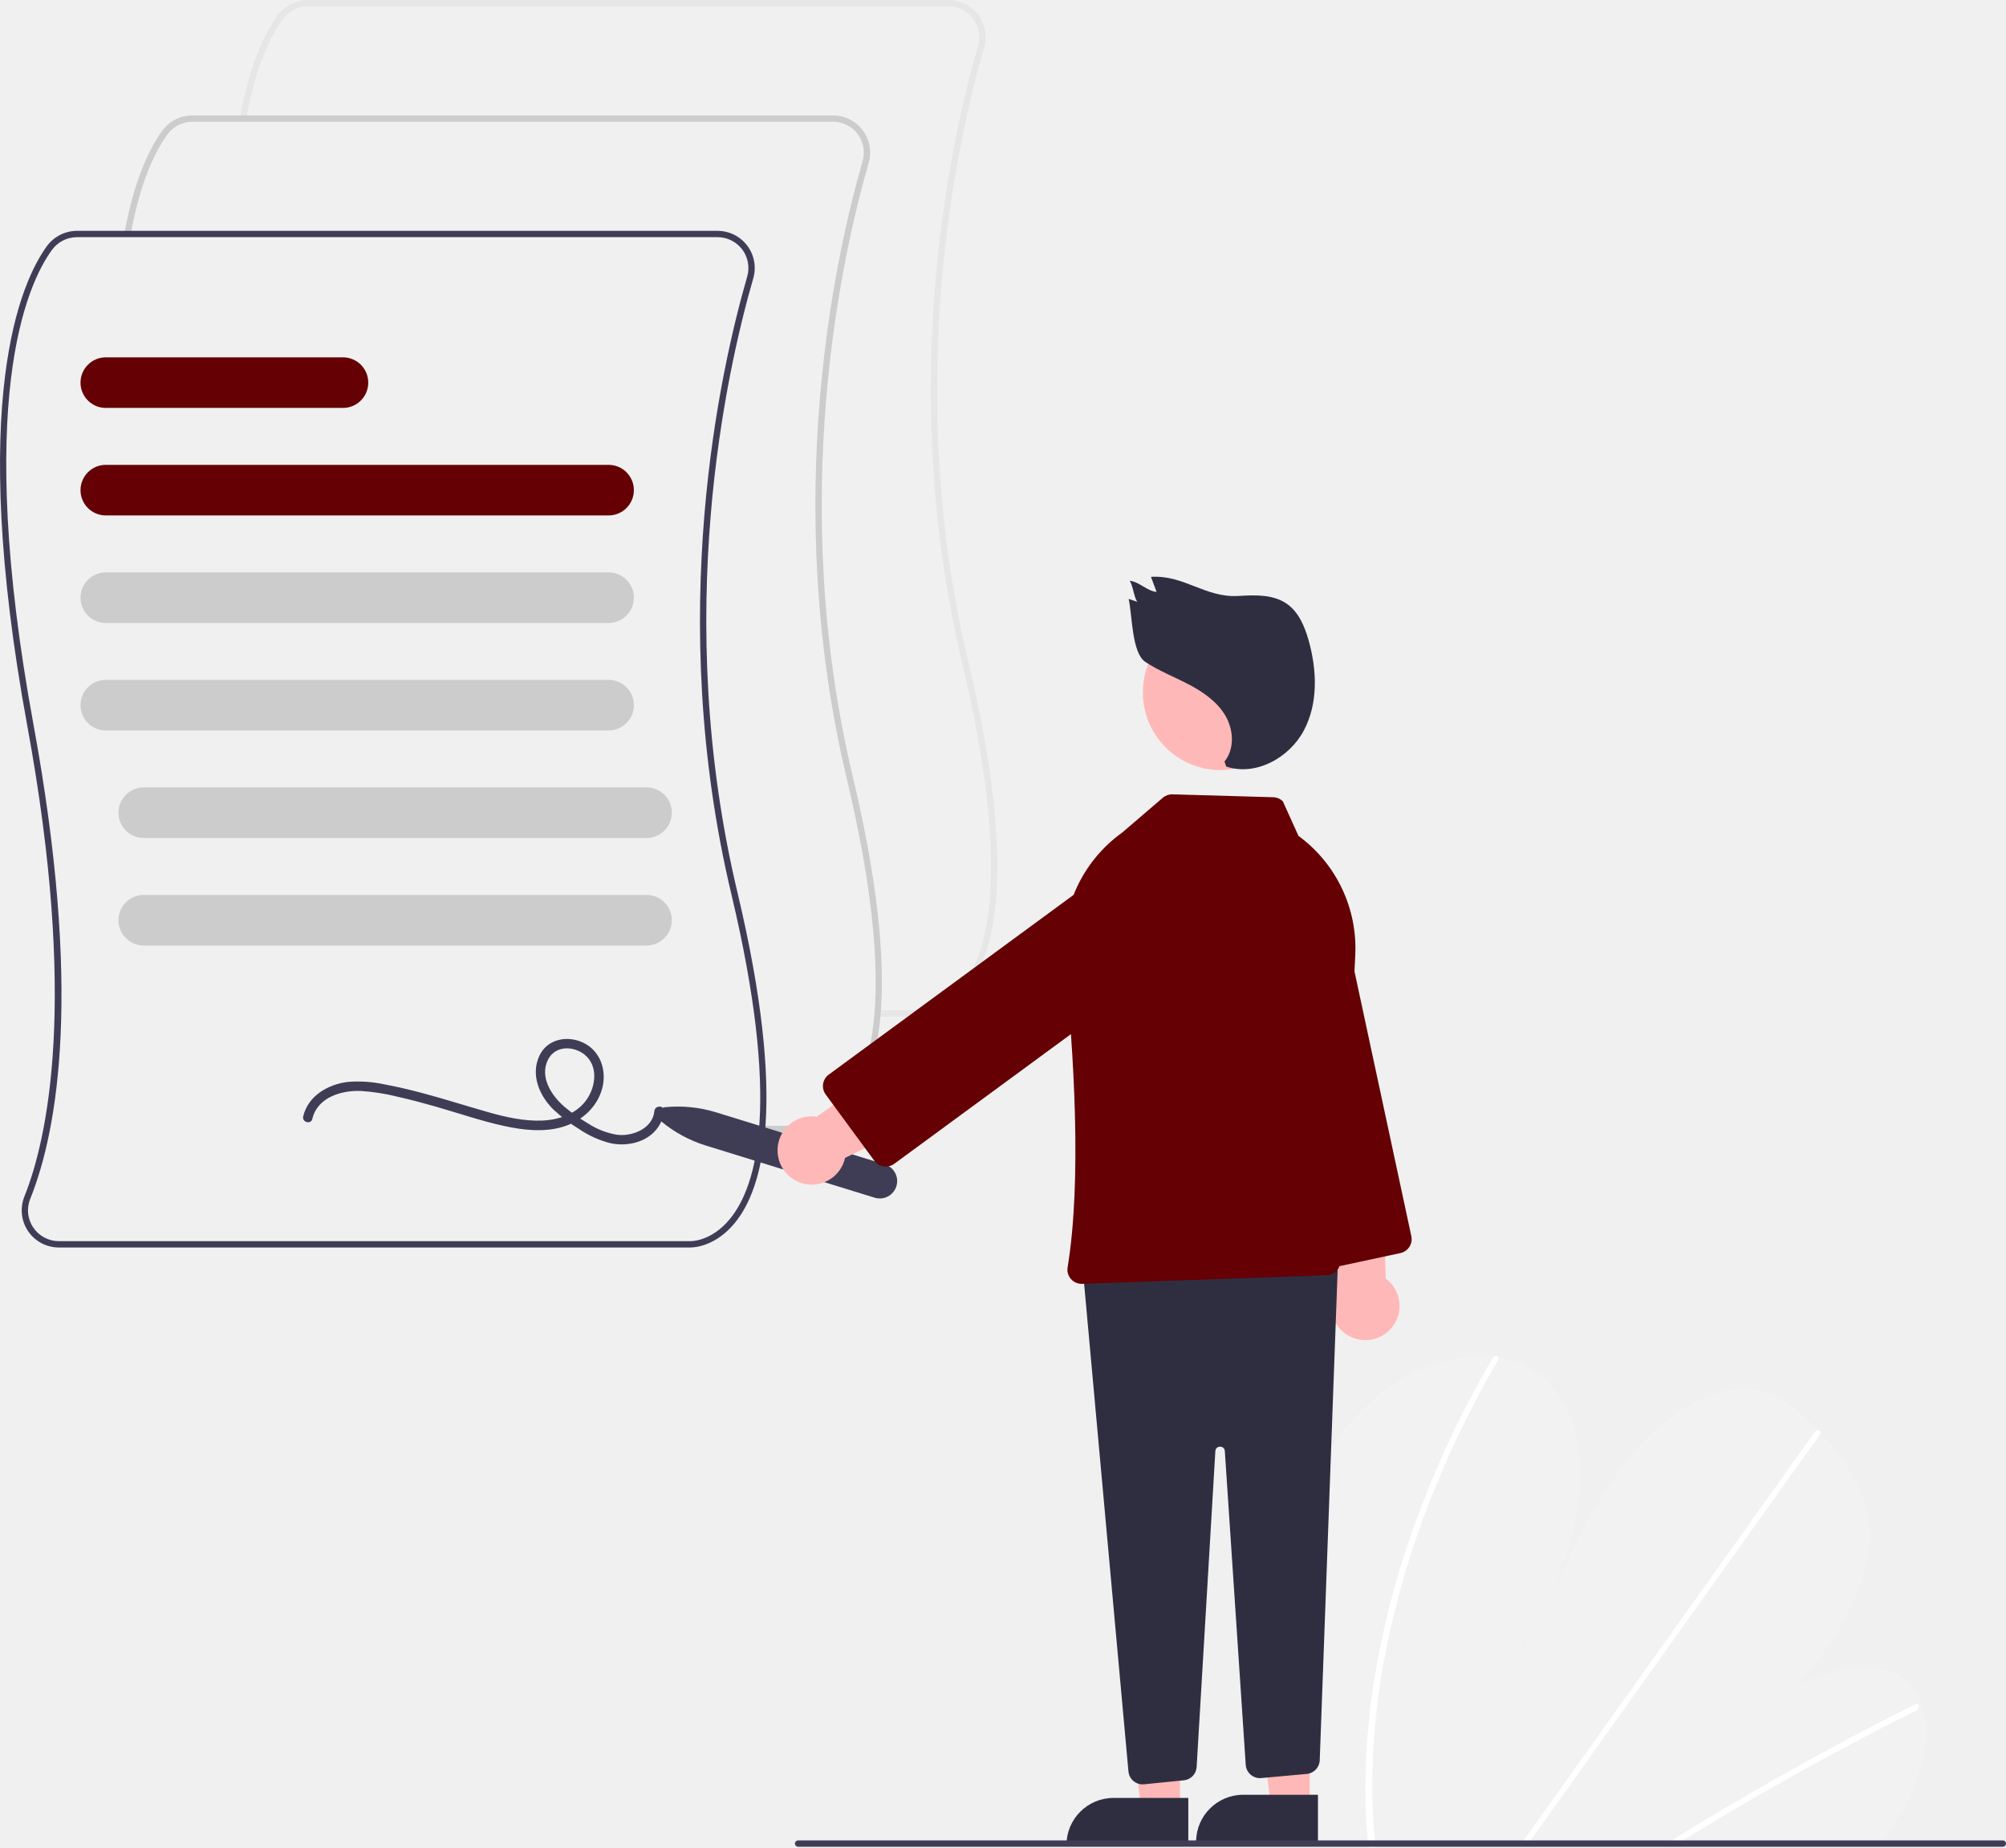
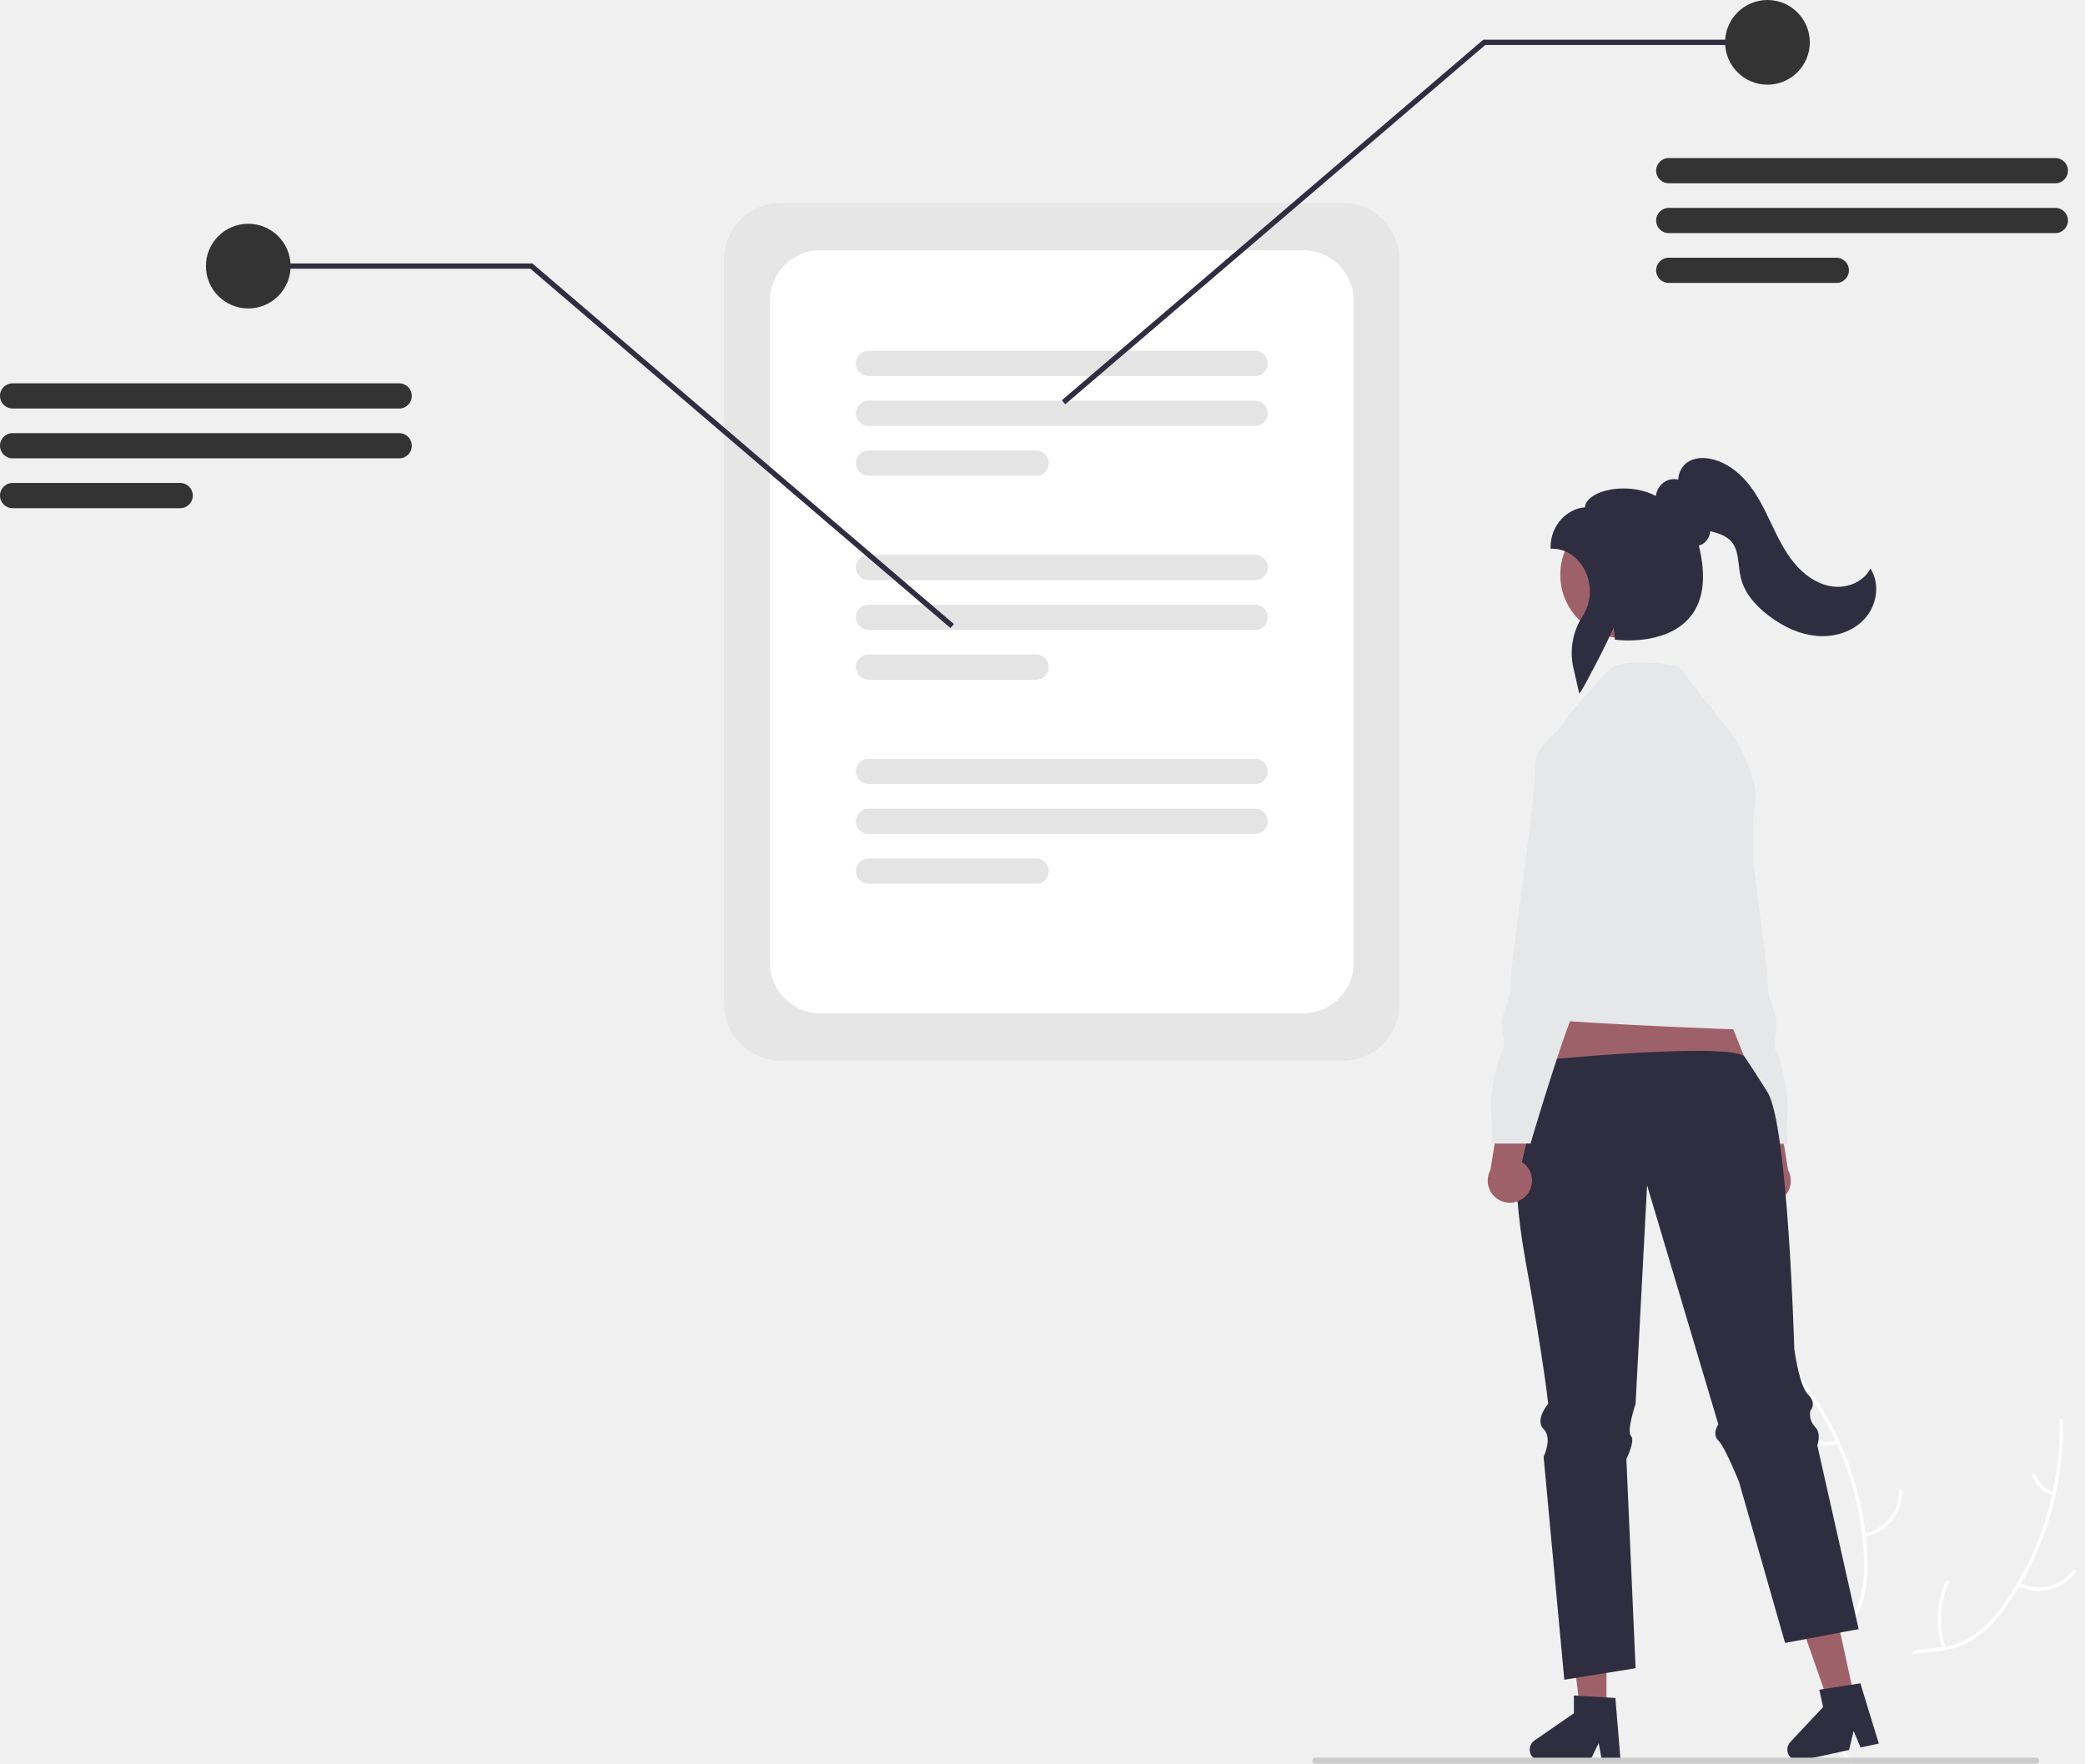
- <svg xmlns="http://www.w3.org/2000/svg" id="faaae39e-6d1f-40c0-bc77-dd3f36c97390" data-name="Layer 1" width="634.387" height="584.35" viewBox="0 0 634.387 584.35">
-   <path d="M574.1,479.328c-.113,0-.185-.003-.209-.004l-13.564.001v-2H573.94c.315.011,6.746.193,12.671-6.997,8.83-10.715,16.081-37.24.481-102.756-20.975-88.096-3.481-165.923,5.014-195.295a9.752,9.752,0,0,0-9.383-12.452H380.148a9.796,9.796,0,0,0-7.9,4.021c-3.599,4.95-8.537,14.46-11.627,31.655l-1.968-.354c3.157-17.569,8.256-27.358,11.978-32.478a11.801,11.801,0,0,1,9.517-4.845H582.723a11.753,11.753,0,0,1,11.304,15.007c-8.451,29.22-25.855,106.644-4.989,194.277,15.818,66.438,8.214,93.537-.951,104.572C582.043,478.959,575.382,479.328,574.1,479.328Z" transform="translate(-282.8063 -157.8251)" fill="#e6e6e6" />
-   <path d="M537.6,515.828c-.113,0-.185-.003-.209-.004l-13.564.001v-2H537.44c.317.01,6.746.193,12.671-6.997,8.83-10.715,16.081-37.24.481-102.756-20.975-88.096-3.481-165.923,5.014-195.295a9.752,9.752,0,0,0-9.383-12.452H343.648a9.796,9.796,0,0,0-7.9,4.021c-3.599,4.95-8.537,14.46-11.627,31.655l-1.968-.354c3.157-17.569,8.256-27.358,11.978-32.478a11.801,11.801,0,0,1,9.517-4.845H546.223a11.753,11.753,0,0,1,11.304,15.007c-8.451,29.22-25.855,106.644-4.989,194.277,15.818,66.438,8.214,93.537-.951,104.572C545.543,515.459,538.882,515.828,537.6,515.828Z" transform="translate(-282.8063 -157.8251)" fill="#ccc" />
-   <path d="M501.1,552.328c-.113,0-.185-.003-.209-.004l-199.453.001a11.75,11.75,0,0,1-10.928-16.102c7.237-18.081,16.981-61.459.932-148.839-18.951-103.18-1.985-140.47,6.189-151.713a11.801,11.801,0,0,1,9.518-4.845H509.723a11.753,11.753,0,0,1,11.304,15.007c-8.451,29.22-25.855,106.644-4.989,194.277,15.818,66.438,8.214,93.537-.951,104.572C509.043,551.959,502.382,552.328,501.1,552.328ZM307.148,232.825a9.796,9.796,0,0,0-7.9,4.021c-8.023,11.035-24.651,47.757-5.84,150.176,15.332,83.474,7.896,127.614-1.042,149.944a9.587,9.587,0,0,0,.977,9.064,9.763,9.763,0,0,0,8.095,4.294H500.94c.315.015,6.746.193,12.671-6.997,8.83-10.715,16.081-37.24.481-102.756-20.975-88.096-3.481-165.923,5.014-195.295a9.752,9.752,0,0,0-9.383-12.452Z" transform="translate(-282.8063 -157.8251)" fill="#3f3d56" />
-   <path d="M475.267,320.825h-159a8,8,0,1,1,0-16h159a8,8,0,0,1,0,16Z" transform="translate(-282.8063 -157.8251)" fill="#650004" />
-   <path d="M475.267,354.825h-159a8,8,0,1,1,0-16h159a8,8,0,0,1,0,16Z" transform="translate(-282.8063 -157.8251)" fill="#ccc" />
-   <path d="M475.267,388.825h-159a8,8,0,1,1,0-16h159a8,8,0,0,1,0,16Z" transform="translate(-282.8063 -157.8251)" fill="#ccc" />
-   <path d="M487.267,422.825h-159a8,8,0,1,1,0-16h159a8,8,0,0,1,0,16Z" transform="translate(-282.8063 -157.8251)" fill="#ccc" />
-   <path d="M487.267,456.825h-159a8,8,0,1,1,0-16h159a8,8,0,0,1,0,16Z" transform="translate(-282.8063 -157.8251)" fill="#ccc" />
-   <path d="M391.267,286.825h-75a8,8,0,1,1,0-16h75a8,8,0,0,1,0,16Z" transform="translate(-282.8063 -157.8251)" fill="#650004" />
-   <path d="M381.583,511.647c1.614-6.835,9.198-9.075,15.398-8.825a65.728,65.728,0,0,1,11.611,1.837c3.984.891,7.929,1.947,11.855,3.066,7.198,2.053,14.323,4.536,21.64,6.141,6.091,1.336,12.711,2.12,18.786.275,5.839-1.773,10.793-6.126,12.382-12.145,1.497-5.672-.558-11.873-6.054-14.465-5.012-2.364-11.342-1.162-13.827,4.184-2.801,6.027-.002,12.599,4.432,16.96a49.668,49.668,0,0,0,8.238,6.257,30.676,30.676,0,0,0,9.864,4.418c5.785,1.236,12.676-.585,15.66-6.112a10.329,10.329,0,0,0,1.172-4.037c.177-1.922-2.825-1.91-3,0-.506,5.503-6.951,8.081-11.77,7.477a23.924,23.924,0,0,1-9.125-3.542,53.472,53.472,0,0,1-7.558-5.333c-4.088-3.538-7.92-9.359-5.174-14.879,2.236-4.495,8.063-4.45,11.608-1.551,4.293,3.511,3.527,9.883.696,14.052-3.135,4.616-8.817,6.551-14.174,6.76-5.821.227-11.593-1.109-17.157-2.689-6.913-1.963-13.756-4.16-20.702-6.008-3.943-1.049-7.917-1.996-11.931-2.733a39.377,39.377,0,0,0-11.57-.801c-6.26.723-12.65,4.367-14.191,10.894-.443,1.877,2.449,2.679,2.893.798Z" transform="translate(-282.8063 -157.8251)" fill="#3f3d56" />
-   <path d="M688.083,681.265a458.031,458.031,0,0,0,4.318,58.855c.095.685.198,1.37.293,2.055l184.402-1.03c.541-.68,1.074-1.369,1.591-2.065,1.722-2.306,3.335-4.677,4.816-7.13,7.12-11.817,10.379-25.653,7.113-35.199l-.059-.148a16.75,16.75,0,0,0-3.269-5.681c-7.447-8.383-22.504-6.985-36.168-.219C863.375,677.288,873.134,660.36,873.876,645.25c.727-14.738-6.98-25.267-15.338-34.214-.274-.296-.548-.583-.823-.871-.133-.148-.274-.288-.407-.435-6.522-6.819-14.125-13.54-25.129-12.727-12.069.893-25.451,11.003-34.833,22.783-9.383,11.772-15.617,25.145-21.937,38.197-6.328,13.043-13.174,26.42-23.328,37.569,13.753-17.396,24.842-37.189,28.938-56.439s.491-37.738-11.766-46.804a28.669,28.669,0,0,0-12.558-5.067c-.529-.088-1.066-.159-1.612-.222-11.347-1.291-24.895,2.633-36.422,12.014C705.966,609.361,697.165,624.673,692.787,639.209,688.408,653.744,687.941,667.738,688.083,681.265Z" transform="translate(-282.8063 -157.8251)" fill="#f2f2f2" />
-   <path d="M808.729,741.527l3.526-.02q1.679-1.05,3.375-2.075c.7-.442,1.407-.867,2.116-1.3q17.544-10.715,35.308-20.556,17.748-9.849,35.674-18.79a1.478,1.478,0,0,0,.85-1.69.426.426,0,0,0-.059-.124c-.167-.313-.539-.443-1.083-.176-1.466.735-2.94,1.47-4.406,2.222q-17.975,9.094-35.796,19.097-17.808,9.998-35.414,20.879c-.247.15-.494.308-.741.458C810.96,740.143,809.849,740.835,808.729,741.527Z" transform="translate(-282.8063 -157.8251)" fill="#fff" />
-   <path d="M763.264,741.781l2.18-.012c.492-.688.975-1.376,1.467-2.065q17.332-24.304,34.656-48.608,28.371-39.79,56.724-79.579a1.404,1.404,0,0,0,.245-.48c.162-.587-.27-.932-.823-.871a1.656,1.656,0,0,0-1.152.733q-15.906,22.314-31.804,44.611-28.223,39.591-56.438,79.173c-1.196,1.675-2.393,3.358-3.589,5.033C764.24,740.404,763.748,741.092,763.264,741.781Z" transform="translate(-282.8063 -157.8251)" fill="#fff" />
-   <path d="M714.688,729.118c.111,3.675.354,7.291.672,10.873q.092,1.028.185,2.055l2.288-.013c-.07-.685-.14-1.37-.201-2.055-.483-5.176-.826-10.41-.873-15.786a220.23,220.23,0,0,1,4.336-44.392,276.397,276.397,0,0,1,13.428-46.119,316.724,316.724,0,0,1,21.97-45.63,1.219,1.219,0,0,0,.202-.81c-.094-.652-.963-.845-1.612-.222a1.894,1.894,0,0,0-.328.415q-1.583,2.722-3.108,5.46a316.505,316.505,0,0,0-21.028,45.79A275.09,275.09,0,0,0,718.1,684.872,217.271,217.271,0,0,0,714.688,729.118Z" transform="translate(-282.8063 -157.8251)" fill="#fff" />
-   <path d="M491.811,512.358a2.5,2.5,0,0,1,1.362-4.41,41.289,41.289,0,0,1,16.193,1.66l53.315,16.466a5.5,5.5,0,0,1-3.246,10.51l-53.315-16.466A41.292,41.292,0,0,1,491.811,512.358Z" transform="translate(-282.8063 -157.8251)" fill="#3f3d56" />
-   <path d="M710.358,580.757a10.743,10.743,0,0,1-4.868-15.737l-9.139-47.792,23.291-1.816,1.406,46.747A10.801,10.801,0,0,1,710.358,580.757Z" transform="translate(-282.8063 -157.8251)" fill="#ffb8b8" />
-   <path d="M694.914,556.092l-23.723-110.482a17.5,17.5,0,1,1,34.22-7.347l23.723,110.481a4.506,4.506,0,0,1-3.455,5.345l-25.421,5.458a4.498,4.498,0,0,1-5.344-3.455Z" transform="translate(-282.8063 -157.8251)" fill="#650004" />
-   <polygon points="373.17 572.064 360.911 572.064 355.078 524.776 373.173 524.777 373.17 572.064" fill="#ffb8b8" />
-   <path d="M352.154,568.561H375.797a0,0,0,0,1,0,0v14.887a0,0,0,0,1,0,0H337.267a0,0,0,0,1,0,0v0A14.887,14.887,0,0,1,352.154,568.561Z" fill="#2f2e41" />
-   <polygon points="414.17 571.064 401.911 571.064 396.078 523.776 414.173 523.777 414.17 571.064" fill="#ffb8b8" />
-   <path d="M393.154,567.561H416.797a0,0,0,0,1,0,0v14.887a0,0,0,0,1,0,0H378.267a0,0,0,0,1,0,0v0A14.887,14.887,0,0,1,393.154,567.561Z" fill="#2f2e41" />
-   <path d="M641.288,721.068a4.469,4.469,0,0,1-1.616-3.062L625.419,561.227a4.501,4.501,0,0,1,4.313-4.904l71.48-2.681a4.502,4.502,0,0,1,4.666,4.662l-5.714,156.177a4.508,4.508,0,0,1-4.09,4.316l-14.413,1.311a4.5,4.5,0,0,1-4.897-4.183l-6.614-99.217a1.436,1.436,0,0,0-1.496-1.399h-.006a1.437,1.437,0,0,0-1.492,1.411l-5.919,99.886a4.479,4.479,0,0,1-4.044,4.211l-12.591,1.26a4.47,4.47,0,0,1-3.313-1.008Z" transform="translate(-282.8063 -157.8251)" fill="#2f2e41" />
-   <circle cx="385.977" cy="218.962" r="24.561" fill="#ffb8b8" />
-   <path d="M621.485,562.288a4.462,4.462,0,0,1-1.053-3.679c4.534-27.562,1.979-68.074-.964-97.207a44.201,44.201,0,0,1,18.241-40.302l12.827-10.994a4.57,4.57,0,0,1,3.057-1.082l31.866.91a4.483,4.483,0,0,1,3.053,1.317l4.924,10.904.051.037a44.07,44.07,0,0,1,17.915,37.69l-4.69,96.937a4.524,4.524,0,0,1-4.347,4.28l-77.347,2.718c-.05.001-.1.002-.149.002A4.489,4.489,0,0,1,621.485,562.288Z" transform="translate(-282.8063 -157.8251)" fill="#650004" />
-   <path d="M528.709,521.837a10.743,10.743,0,0,1,12.366-10.883l39.865-27.898,11.19,20.508-42.077,20.416a10.801,10.801,0,0,1-21.344-2.143Z" transform="translate(-282.8063 -157.8251)" fill="#ffb8b8" />
-   <path d="M562.258,526.687a4.473,4.473,0,0,1-2.945-1.785l-15.385-20.96a4.506,4.506,0,0,1,.965-6.291l91.095-66.863a17.5,17.5,0,0,1,20.71,28.216L565.603,525.866a4.469,4.469,0,0,1-2.653.873A4.602,4.602,0,0,1,562.258,526.687Z" transform="translate(-282.8063 -157.8251)" fill="#650004" />
-   <path d="M670.04,398.652c3.257-3.994,2.901-10.077.286-14.518s-7.052-7.5-11.618-9.889-9.417-4.268-13.714-7.113-4.11-14.887-5.254-19.912l2.729.909c-1.049-1.342-1.385-5.307-2.434-6.649,3.084.305,5.455,3.232,8.538,3.537l-1.779-4.776c10.574-.652,17.149,6.696,27.723,6.044,5.239-.323,10.929-.527,15.236,2.473,3.743,2.607,5.637,7.12,6.881,11.509,2.669,9.423,3.084,19.979-1.526,28.62s-15.237,14.464-24.52,11.344Z" transform="translate(-282.8063 -157.8251)" fill="#2f2e41" />
-   <path d="M535.194,741.825h381a1,1,0,0,0,0-2h-381a1,1,0,0,0,0,2Z" transform="translate(-282.8063 -157.8251)" fill="#3f3d56" />
+ <svg xmlns="http://www.w3.org/2000/svg" data-name="Layer 1" width="810.804" height="685.857" viewBox="0 0 810.804 685.857">
+   <path d="M716.777,519.509H498.244a22.115,22.115,0,0,1-22.09-22.09V208.056A22.115,22.115,0,0,1,498.244,185.965H716.777a22.115,22.115,0,0,1,22.09,22.09V497.418A22.115,22.115,0,0,1,716.777,519.509Z" transform="translate(-194.5981 -107.0717)" fill="#e6e6e6" />
+   <path d="M701.416,501.098H513.605a19.636,19.636,0,0,1-19.614-19.614V223.99a19.636,19.636,0,0,1,19.614-19.614H701.416a19.636,19.636,0,0,1,19.614,19.614V481.484A19.636,19.636,0,0,1,701.416,501.098Z" transform="translate(-194.5981 -107.0717)" fill="#fff" />
+   <path d="M682.68,253.311H532.341a4.903,4.903,0,1,1,0-9.806H682.68a4.903,4.903,0,1,1,0,9.806Z" transform="translate(-194.5981 -107.0717)" fill="#e4e4e4" />
+   <path d="M682.68,272.685H532.341a4.903,4.903,0,0,1,0-9.807H682.68a4.903,4.903,0,0,1,0,9.807Z" transform="translate(-194.5981 -107.0717)" fill="#e4e4e4" />
+   <path d="M597.509,292.06H532.341a4.903,4.903,0,0,1,0-9.807H597.509a4.903,4.903,0,0,1,0,9.807Z" transform="translate(-194.5981 -107.0717)" fill="#e4e4e4" />
+   <path d="M682.68,332.637H532.341a4.903,4.903,0,1,1,0-9.806H682.68a4.903,4.903,0,1,1,0,9.806Z" transform="translate(-194.5981 -107.0717)" fill="#e4e4e4" />
+   <path d="M682.68,352.012H532.341a4.903,4.903,0,0,1,0-9.807H682.68a4.903,4.903,0,0,1,0,9.807Z" transform="translate(-194.5981 -107.0717)" fill="#e4e4e4" />
+   <path d="M597.509,371.386H532.341a4.903,4.903,0,0,1,0-9.807H597.509a4.903,4.903,0,0,1,0,9.807Z" transform="translate(-194.5981 -107.0717)" fill="#e4e4e4" />
+   <path d="M682.68,411.963H532.341a4.903,4.903,0,1,1,0-9.806H682.68a4.903,4.903,0,1,1,0,9.806Z" transform="translate(-194.5981 -107.0717)" fill="#e4e4e4" />
+   <path d="M682.68,431.338H532.341a4.903,4.903,0,1,1,0-9.807H682.68a4.903,4.903,0,1,1,0,9.807Z" transform="translate(-194.5981 -107.0717)" fill="#e4e4e4" />
+   <path d="M597.509,450.712H532.341a4.903,4.903,0,0,1,0-9.807H597.509a4.903,4.903,0,0,1,0,9.807Z" transform="translate(-194.5981 -107.0717)" fill="#e4e4e4" />
+   <polygon points="369.608 244.215 206.272 104.506 96.539 104.506 96.539 102.448 207.032 102.448 370.946 242.651 369.608 244.215" fill="#2f2e41" />
+   <circle cx="96.539" cy="103.477" r="16.465" fill="#333333" />
+   <path d="M349.841,265.932H199.501a4.903,4.903,0,1,1,0-9.806H349.841a4.903,4.903,0,1,1,0,9.806Z" transform="translate(-194.5981 -107.0717)" fill="#333333" />
+   <path d="M349.841,285.306H199.501a4.903,4.903,0,0,1,0-9.807H349.841a4.903,4.903,0,0,1,0,9.807Z" transform="translate(-194.5981 -107.0717)" fill="#333333" />
+   <path d="M264.67,304.681h-65.169a4.903,4.903,0,0,1,0-9.807h65.169a4.903,4.903,0,0,1,0,9.807Z" transform="translate(-194.5981 -107.0717)" fill="#333333" />
+   <polygon points="412.912 155.639 576.826 15.436 687.319 15.436 687.319 17.494 577.586 17.494 414.25 157.203 412.912 155.639" fill="#2f2e41" />
+   <circle cx="687.319" cy="16.465" r="16.465" fill="#333333" />
+   <path d="M993.873,178.343H843.533a4.903,4.903,0,1,1,0-9.806H993.873a4.903,4.903,0,1,1,0,9.806Z" transform="translate(-194.5981 -107.0717)" fill="#333333" />
+   <path d="M993.873,197.717H843.533a4.903,4.903,0,0,1,0-9.807H993.873a4.903,4.903,0,1,1,0,9.807Z" transform="translate(-194.5981 -107.0717)" fill="#333333" />
+   <path d="M908.702,217.092h-65.169a4.903,4.903,0,0,1,0-9.807H908.702a4.903,4.903,0,1,1,0,9.807Z" transform="translate(-194.5981 -107.0717)" fill="#333333" />
+   <path d="M876.006,572.049a8.566,8.566,0,0,1,1.708-13.024l-7.02-29.621,14.858,5.428,4.389,27.296a8.613,8.613,0,0,1-13.935,9.92Z" transform="translate(-194.5981 -107.0717)" fill="#9e616a" />
+   <path d="M840.275,447.922l5.963,15.334s-2.556,15.334,1.704,18.741,2.556,3.407,2.556,5.963a13.104,13.104,0,0,0,5.111,9.371c3.407,2.556,18.741,54.52,18.741,54.52h15.334a48.042,48.042,0,0,1,0-11.926c.852-5.963-2.556-21.297-4.259-23.852s0-5.963,0-11.074-3.407-7.667-3.407-16.186-10.222-74.965-9.371-82.632-8.519-14.482-8.519-14.482H855.609Z" transform="translate(-194.5981 -107.0717)" fill="#e6e7e8" />
+   <polygon points="609.598 373.374 595.425 436.624 686.247 430.974 661.551 368.856 609.598 373.374" fill="#9e616a" />
+   <path d="M1002.167,718.168a96.901,96.901,0,0,1-12.51,27.53c-12.48,18.87-30.34,33.3-49.97,44.85-1.36.81-2.74,1.6-4.12,2.38h-13.77l-.48-1.1v-.01l-.56-1.27-.07-.15-.03.15-.55,2.38h-6.76c-.56-.79-1.11-1.58-1.65-2.38-.79-1.17-1.55-2.35-2.27-3.55a57.635,57.635,0,0,1-3.4-6.52c-.12-.25-.22-.5-.32-.75l.45-.49-1.87-8.18,3.76-.62-4.12-12.71c.15-.47.32-.94.5-1.41,2.31-5.85,6.65-10.22,11.8-13.89,5.3-3.79,11.47-6.83,17.14-9.99,2.66-1.49,5.28-3.06,7.83-4.72v-.01q4.89-3.165,9.49-6.77a1.426,1.426,0,0,0,.15-.11,1.069,1.069,0,0,0,.12-.1,140.902,140.902,0,0,0,34.31-38.93.01.01,0,0,0,.01-.01c.3-.48.58-.96.86-1.45v-.01a136.254,136.254,0,0,0,9.41-19.65v-.01c.2-.5.38-1,.57-1.5q.39.66.75,1.32a.01.01,0,0,1,.01.01C1006.577,677.848,1007.497,698.748,1002.167,718.168Z" transform="translate(-194.5981 -107.0717)" fill="#f0f0f0" />
+   <path d="M996.877,660.498a121.365,121.365,0,0,1-2.87,27.54,118.541,118.541,0,0,1-3.36,12.24,121.346,121.346,0,0,1-10.13,22.6c-.23.39-.45.77-.69,1.15v.01a102.347,102.347,0,0,1-5.75,8.66,47.722,47.722,0,0,1-11.4,11.46,30.089,30.089,0,0,1-11.98,4.63c-.8.15-1.62.26-2.45.36-3.31.39-6.73.54-10.01,1.24a21.849,21.849,0,0,0-4.82,1.55c-5.28,2.45-8.25,7.58-9.55,13.06-.23.96-.41,1.93-.55,2.9-1.09,7.45.11,15.19-.51,22.65-.07.79-.16,1.59-.27,2.38h-.74l-.48-1.1v-.01c.05-.42.09-.84.13-1.27a96.295,96.295,0,0,0,.09-11.01c-.04-1.65-.07-3.31-.05-4.97.02-1.33.07-2.66.17-3.98v-.01c.07-.82.15-1.63.26-2.44a31.586,31.586,0,0,1,1.82-7.25,18.152,18.152,0,0,1,10.32-10.68,26.993,26.993,0,0,1,4.47-1.25c3.35-.64,6.81-.8,10.18-1.22.36-.04.72-.09,1.07-.15.45-.07.89-.15,1.33-.23a28.666,28.666,0,0,0,12.16-5.27,51.904,51.904,0,0,0,10.98-11.92c1.64-2.35,3.2-4.75,4.65-7.22a.01.01,0,0,1,.01-.01c.07-.12.14-.23.21-.35l.01-.02a119.572,119.572,0,0,0,13.46-34.17c.09-.44.19-.88.29-1.32a120.887,120.887,0,0,0,2.67-26.4v-.01c0-.42-.01-.83-.02-1.25-.02-.86,1.31-1.05,1.33-.19.01.42.02.84.01,1.26A.01.01,0,0,1,996.877,660.498Z" transform="translate(-194.5981 -107.0717)" fill="#fff" />
+   <path d="M979.256,723.757a18.018,18.018,0,0,0,22.694-5.416c.509-.699-.554-1.523-1.064-.822a16.684,16.684,0,0,1-21.121,4.995c-.769-.395-1.275.85-.51,1.244Z" transform="translate(-194.5981 -107.0717)" fill="#fff" />
+   <path d="M951.236,747.757a34.728,34.728,0,0,1,1.23-25.279c.355-.79-.889-1.299-1.244-.51a36.123,36.123,0,0,0-1.226,26.308c.279.821,1.517.297,1.24-.519Z" transform="translate(-194.5981 -107.0717)" fill="#fff" />
+   <path d="M993.264,687.201a10.199,10.199,0,0,1-7.022-6.659c-.268-.824-1.506-.3-1.24.519a11.429,11.429,0,0,0,7.752,7.384.695.695,0,0,0,.877-.367.675.675,0,0,0-.367-.877Z" transform="translate(-194.5981 -107.0717)" fill="#fff" />
+   <path d="M941.197,727.708v.01a131.248,131.248,0,0,1-2.67,21.24v.01c-.08.48-.19.95-.29,1.42a184.497,184.497,0,0,1-10.11,31.61q-1.785,4.32-3.74,8.55c-.36.8-.73,1.59-1.11,2.38h-1.48l-.48-1.1v-.01l-.56-1.27-.07-.15-.03.15-.55,2.38H905.807l-2.78-2.38-4.05-3.47,5.66-6.18.93-1.02.14-.15.45-.49-1.87-8.18,3.76-.62-4.12-12.71-1.95-6.01-.49-1.51-2.85-8.79-8.6,1.61-1.4-4.9a135.988,135.988,0,0,0,6.42-18.41c.01-.05.03-.09.04-.14a141.583,141.583,0,0,0,4.02-51.96v-.01c-.06-.56-.13-1.13-.21-1.68v-.02a133.631,133.631,0,0,0-4.32-21.34c-.14-.53-.3-1.05-.45-1.57.46.2.91.39,1.37.59l.01.01h.02c.73.32,1.46.66,2.17,1.02,17.06,8.29,29.61,23.85,36.74,41.79.02.05.04.09.06.14a96.393,96.393,0,0,1,6.57,29.43A114.871,114.871,0,0,1,941.197,727.708Z" transform="translate(-194.5981 -107.0717)" fill="#f0f0f0" />
+   <path d="M915.247,792.928h-1.58c-.5-.81-1.04-1.6-1.58-2.38q-1.29-1.815-2.66-3.55c-.79-1-1.58-1.99-2.37-2.98-.82-1.03-1.63-2.06-2.42-3.12l.93-1.02c.15.2.3.4.46.6,2.56,3.37,5.33,6.61,7.7,10.07C914.257,791.328,914.767,792.118,915.247,792.928Z" transform="translate(-194.5981 -107.0717)" fill="#fff" />
+   <path d="M893.805,643.557c.26.33.53.67.78,1.01q2.925,3.795,5.53,7.83a117.993,117.993,0,0,1,8.22,14.85c.19.4.38.81.56,1.22a119.264,119.264,0,0,1,9.84,35.44c.02.12.03.23.04.35q.495,4.29.64,8.61a51.782,51.782,0,0,1-1.59,16.12c-.2.69-.42,1.37-.66,2.03a27.344,27.344,0,0,1-2.25,4.65,27.923,27.923,0,0,1-2.14,3.09c-.47.6-.96,1.19-1.48,1.76-.3.33-.61.66-.92.99-.26.25-.51.51-.77.76-2.7,2.62-5.68,5.05-8.12,7.94l.49,1.51c2.35-2.98,5.38-5.45,8.11-8.05a37.897,37.897,0,0,0,4.66-5.28c.18-.26.37-.52.54-.79a26.749,26.749,0,0,0,2.39-4.29c.34-.75.65-1.52.93-2.32a47.892,47.892,0,0,0,2.2-16,103.415,103.415,0,0,0-.62-10.39c-.04-.45-.09-.89-.15-1.34a121.638,121.638,0,0,0-5.52-24.14,122.659,122.659,0,0,0-13.76-28.18q-2.475-3.765-5.25-7.35c-.24-.33-.49-.65-.75-.98C894.225,641.927,893.275,642.877,893.805,643.557Z" transform="translate(-194.5981 -107.0717)" fill="#fff" />
+   <path d="M919.559,704.724a18.018,18.018,0,0,0,14.859-17.988.673.673,0,0,0-1.344-.016,16.684,16.684,0,0,1-13.857,16.704c-.852.147-.506,1.447.341,1.3Z" transform="translate(-194.5981 -107.0717)" fill="#fff" />
+   <path d="M911.636,740.756a34.728,34.728,0,0,1-14.238-20.924c-.192-.844-1.492-.502-1.3.341a36.123,36.123,0,0,0,14.86,21.743c.716.487,1.39-.676.678-1.161Z" transform="translate(-194.5981 -107.0717)" fill="#fff" />
+   <path d="M908.734,667.102a10.199,10.199,0,0,1-9.616-1.089c-.71-.496-1.383.668-.678,1.161a11.429,11.429,0,0,0,10.636,1.228.695.695,0,0,0,.479-.821.675.675,0,0,0-.821-.479Z" transform="translate(-194.5981 -107.0717)" fill="#fff" />
+   <polygon points="624.722 665.295 614.519 665.295 609.666 625.943 624.723 625.944 624.722 665.295" fill="#9e616a" />
+   <path d="M824.808,791.738h-7.239l-1.292-6.835-3.309,6.835H793.767a4.316,4.316,0,0,1-2.453-7.868L806.647,773.281v-6.91l16.128.963Z" transform="translate(-194.5981 -107.0717)" fill="#2f2e41" />
+   <polygon points="721.147 660.219 711.176 662.382 698.09 624.954 712.806 621.762 721.147 660.219" fill="#9e616a" />
+   <path d="M925.215,785.059l-7.075,1.535-2.712-6.405-1.785,7.381-18.764,4.071a4.316,4.316,0,0,1-4.065-7.169l12.739-13.599-1.465-6.753,15.965-2.478Z" transform="translate(-194.5981 -107.0717)" fill="#2f2e41" />
+   <path d="M987.597,791.738a1.186,1.186,0,0,1-1.19,1.19h-280.29a1.19,1.19,0,0,1,0-2.38h280.29A1.187,1.187,0,0,1,987.597,791.738Z" transform="translate(-194.5981 -107.0717)" fill="#ccc" />
+   <path d="M787.704,596.585c7.16,39.35,8.95,56.34,8.95,56.34s-5.37,6.26-1.79,9.84,0,10.73,0,10.73l8.05,86.75,6.48-1.05,15.61-2.51,5.63-.91-3.58-81.38s3.58-7.16,1.79-8.95c-1.79-1.79,1.79-12.52,1.79-12.52l4.47-84.96,27.73,93.01s-2.69,3.58,0,6.26c2.68,2.68,8.04,16.1,8.04,16.1l16.49,57.7,1.4,4.9,8.6-1.61,9.36-1.76,1.72-.32,3.06-.58,1.97-.37.67-.12,3.24-.61-.98-4.35-.51-2.29-13.95-61.96-.32-1.43-.34-1.51s1.79-4.47-.89-7.16a6.988,6.988,0,0,1-1.79-6.26,2.441,2.441,0,0,0,.24-.3,3.713,3.713,0,0,0,.64-1.46c.24-1.12.03-2.69-1.78-4.5a7.636,7.636,0,0,1-1.27-1.82c-2.72-5.15-4.09-16.06-4.09-16.06s-2.42-86.41-10.34-99.61c-.42-.69-8.828-13.937-9.268-14.207-8.94-5.36-82.714,2.043-82.714,2.043s-4.219,11.333-4.409,12.513C784.584,538.835,781.634,563.205,787.704,596.585Z" transform="translate(-194.5981 -107.0717)" fill="#2f2e41" />
+   <path d="M788.124,571.939a8.566,8.566,0,0,0-1.708-13.024l7.02-29.621-14.858,5.428-4.389,27.296a8.613,8.613,0,0,0,13.935,9.92Z" transform="translate(-194.5981 -107.0717)" fill="#9e616a" />
+   <path d="M800.002,391.588s7.358-10.964,21.84-25.446c7.667-2.556,20.951-1.066,25.556,0,21.297,28.112,22.637,26.244,28.181,41.951,1.438,4.073,2.156,7.986,1.517,11.181-2.556,12.778,1.541,77.34,2.393,80.748s6.815,7.667.852,7.667-96.262-3.407-94.558-5.963S800.002,391.588,800.002,391.588Z" transform="translate(-194.5981 -107.0717)" fill="#e6e7e8" />
+   <path d="M808.521,391.588h-8.519s-9.371,6.815-8.519,14.482-9.371,74.113-9.371,82.632-3.408,11.074-3.408,16.186,1.704,8.519,0,11.074-5.111,17.889-4.259,23.852a48.043,48.043,0,0,1,0,11.926h15.334s15.334-51.964,18.741-54.52a13.104,13.104,0,0,0,5.111-9.371c0-2.556-1.704-2.556,2.556-5.963s1.704-18.741,1.704-18.741l5.963-15.334Z" transform="translate(-194.5981 -107.0717)" fill="#e6e7e8" />
+   <circle cx="631.42" cy="223.5" r="24.667" fill="#9e616a" />
+   <path d="M808.741,376.799l-2.315-10.142a26.068,26.068,0,0,1,3.597-19.931,18.119,18.119,0,0,0,.557-18.487c-2.685-4.886-7.315-7.803-12.388-7.803h-.616V319.82c0-8.845,6.893-15.088,13.302-15.446.232-1.841,1.536-3.491,3.808-4.801,5.426-3.128,15.918-3.807,23.845.363a7.516,7.516,0,0,1,4.639-6.149,7.413,7.413,0,0,1,4.051-.233,9.175,9.175,0,0,1,2.577-5.912c2.188-2.121,5.699-2.927,9.634-2.216,5.403.98,10.728,4.422,14.995,9.693,3.783,4.672,6.409,10.179,8.949,15.504,2.497,5.237,5.08,10.653,8.823,15.238,4.101,5.023,9.183,8.278,14.309,9.164,5.978,1.035,12.114-1.427,14.921-5.984l.558-.905.508.934c3.154,5.796,1.864,13.761-3.069,18.937-4.423,4.643-11.365,7.008-18.564,6.321-6.094-.579-12.241-3.169-18.27-7.697-5.989-4.497-9.692-9.468-11.007-14.775a40.035,40.035,0,0,1-.791-4.981c-.408-3.509-.792-6.824-2.952-9.264-1.94-2.194-4.943-3.144-7.605-3.862l-.523-.14a6.827,6.827,0,0,1-2.91,4.958,4.925,4.925,0,0,1-1.59.612c3.087,12.424,1.818,21.936-3.776,28.278-9.442,10.706-27.584,8.504-28.352,8.406l-.511-.066-.026-.514a28.633,28.633,0,0,0-.505-4.109c-2.598,6.261-11.34,22.817-12.509,24.487Z" transform="translate(-194.5981 -107.0717)" fill="#2f2e41" />
</svg>
